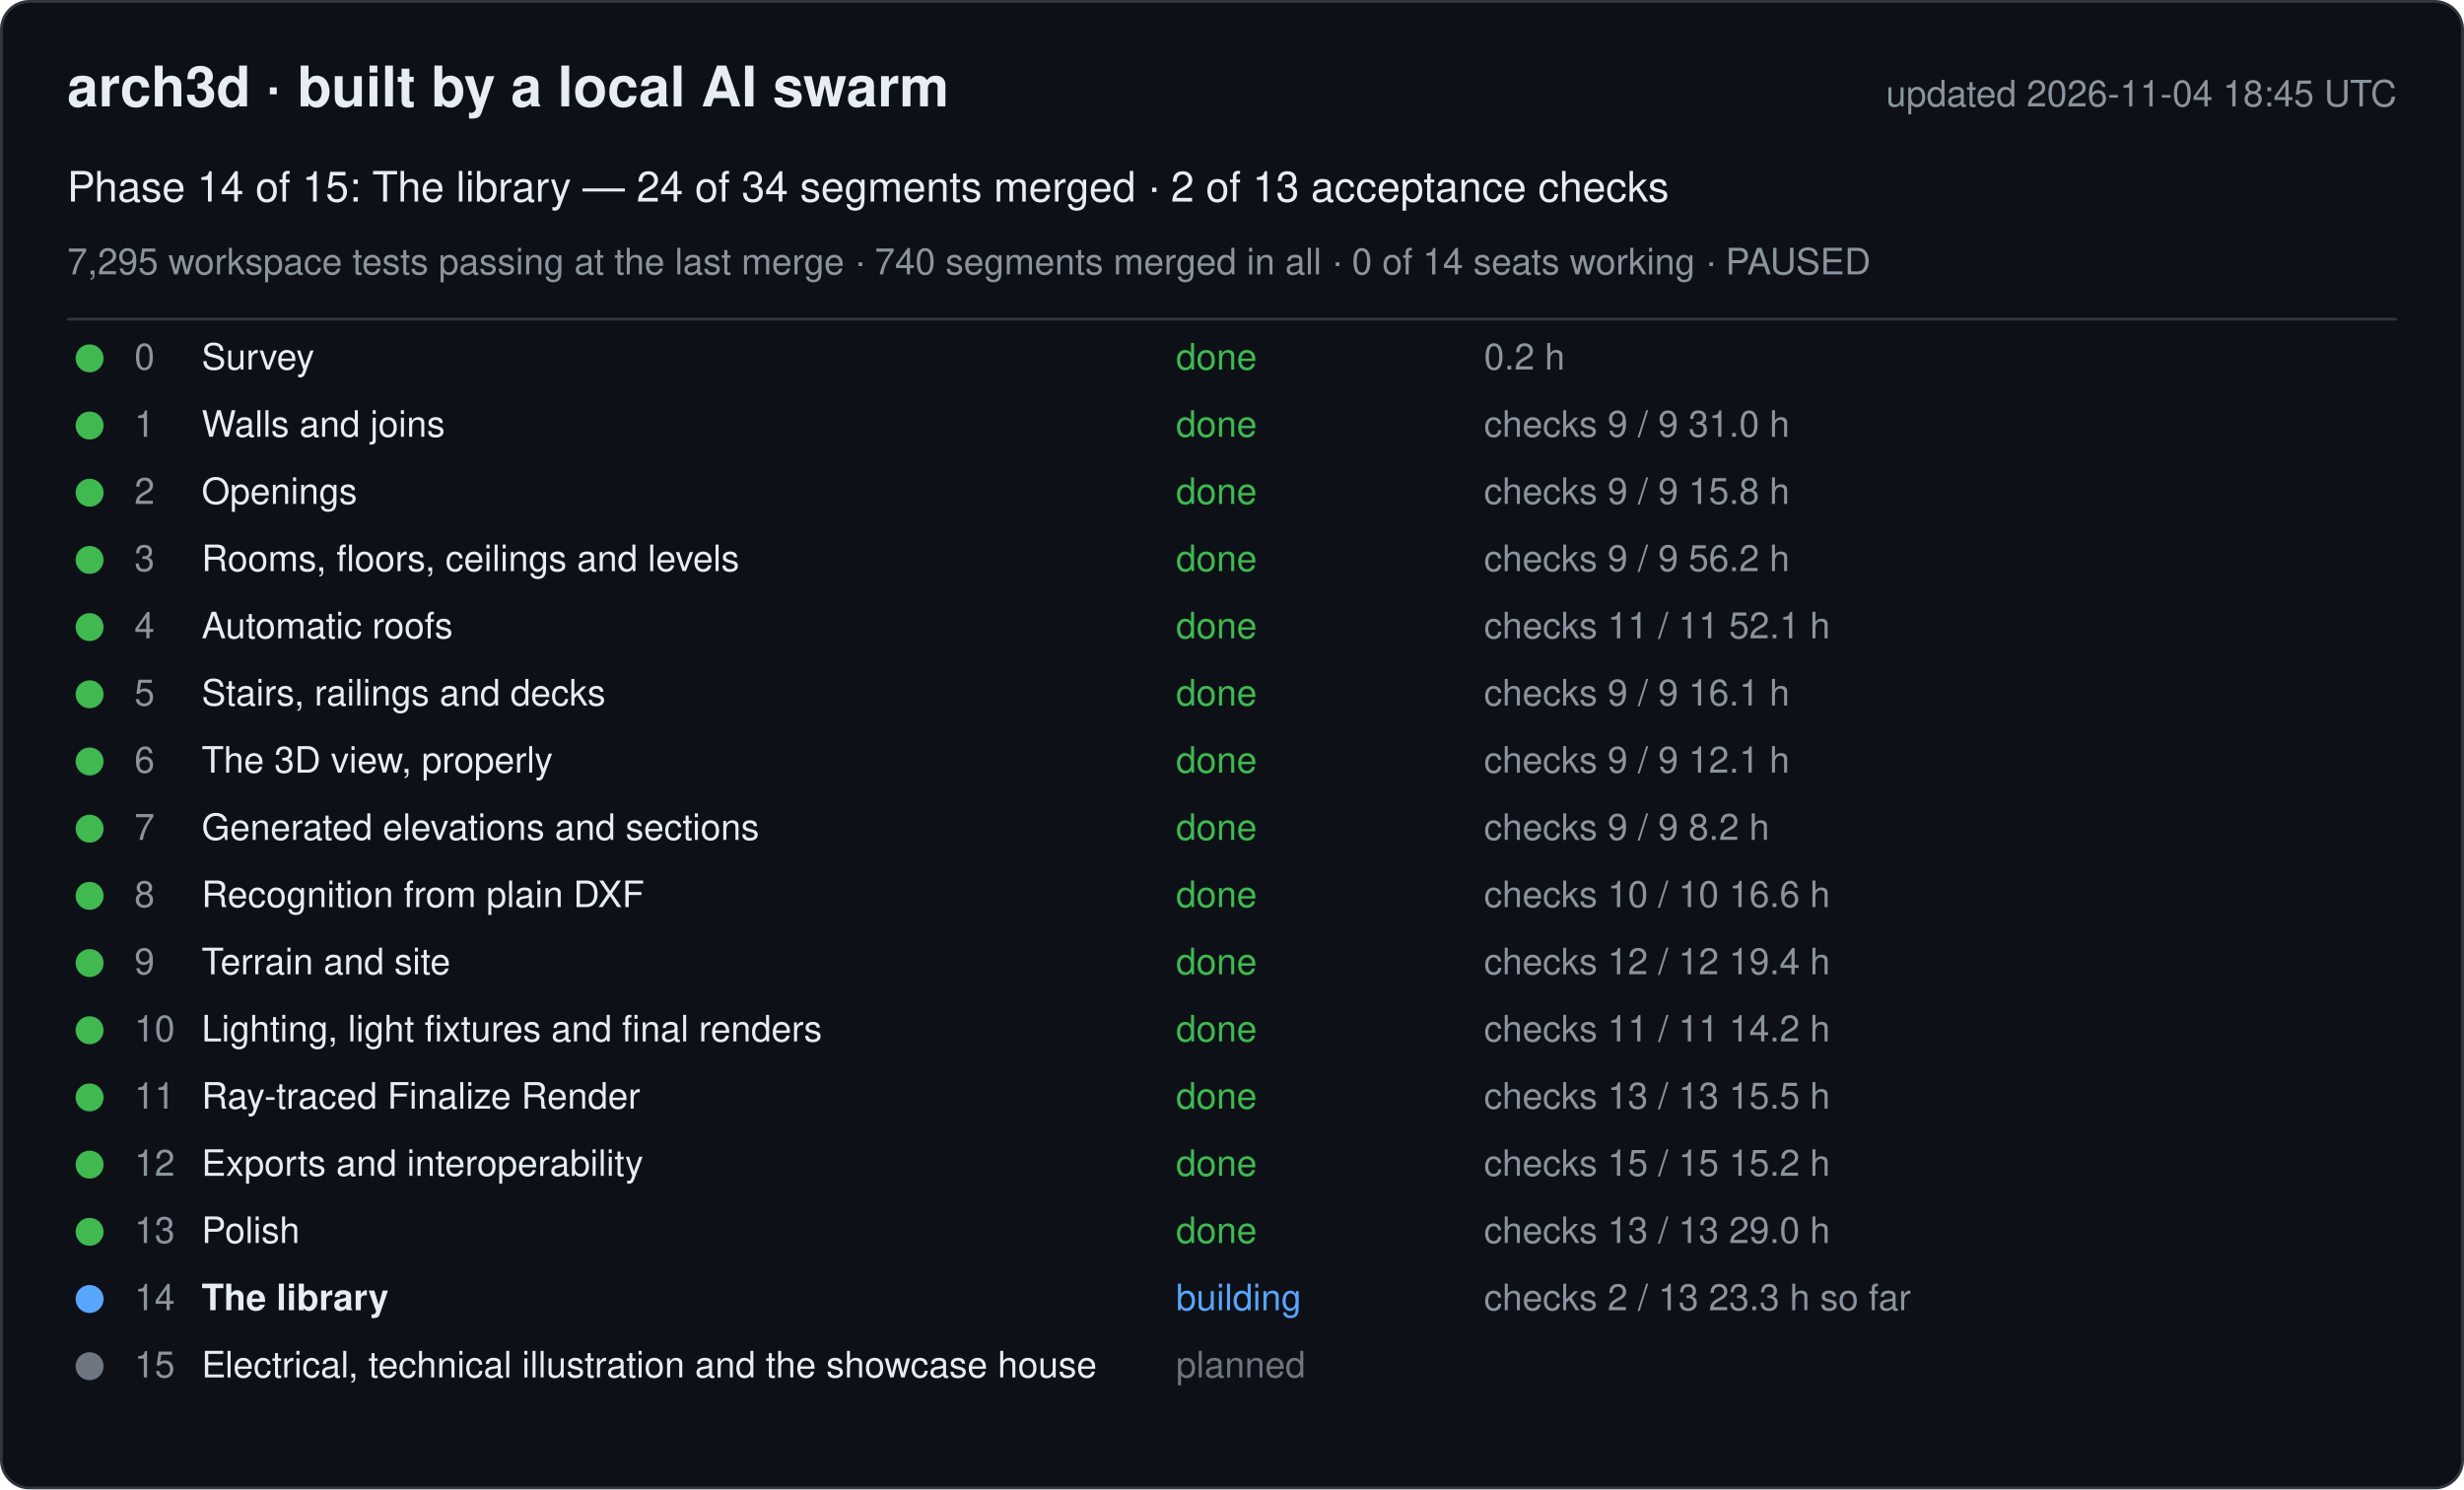
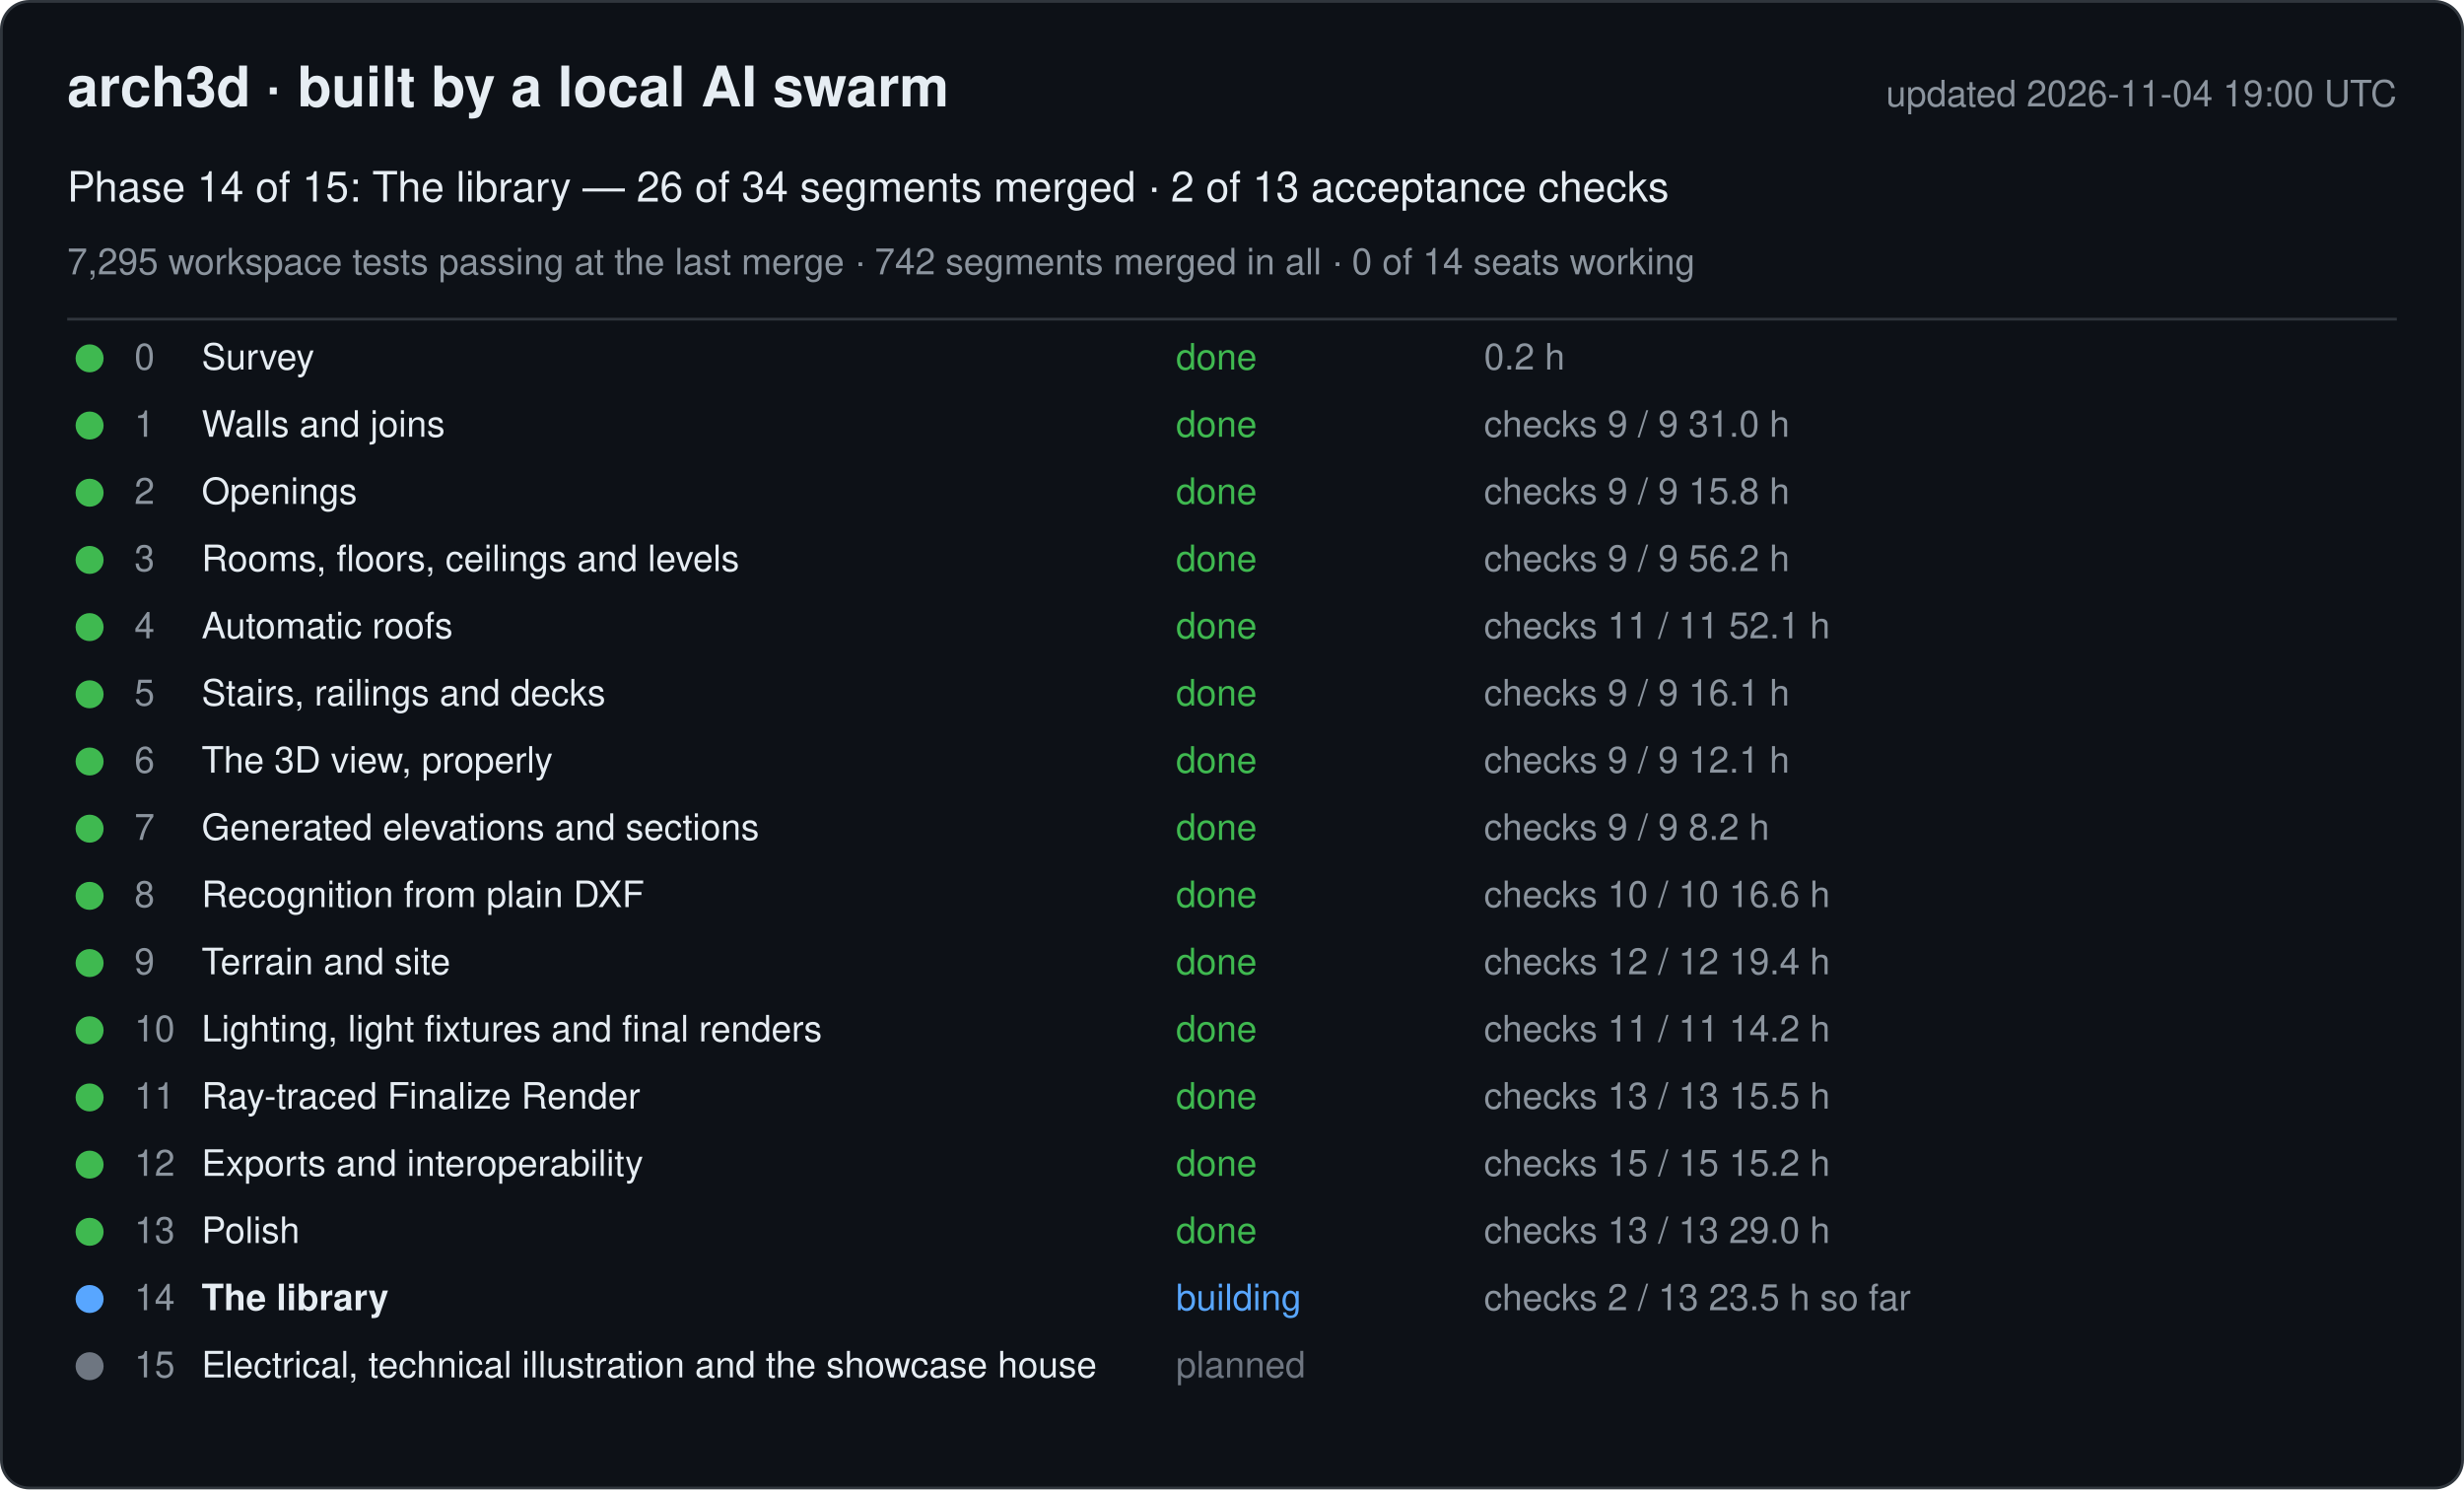
<svg xmlns="http://www.w3.org/2000/svg" width="880" height="532" viewBox="0 0 880 532" font-family="-apple-system, Segoe UI, Helvetica, Arial, sans-serif">
  <rect x="0.5" y="0.5" width="879" height="531" rx="10" fill="#0d1117" stroke="#30363d" />
  <text x="24" y="38" font-size="20" font-weight="600" fill="#e6edf3">arch3d · built by a local AI swarm</text>
-   <text x="856" y="38" font-size="13" fill="#8b949e" text-anchor="end">updated 2026-11-04 18:45 UTC</text>
-   <text x="24" y="72" font-size="15" fill="#e6edf3">Phase 14 of 15: The library — 24 of 34 segments merged · 2 of 13 acceptance checks</text>
-   <text x="24" y="98" font-size="13" fill="#8b949e">7,295 workspace tests passing at the last merge · 740 segments merged in all · 0 of 14 seats working · PAUSED</text>
+   <text x="856" y="38" font-size="13" fill="#8b949e" text-anchor="end">updated 2026-11-04 19:00 UTC</text>
+   <text x="24" y="72" font-size="15" fill="#e6edf3">Phase 14 of 15: The library — 26 of 34 segments merged · 2 of 13 acceptance checks</text>
+   <text x="24" y="98" font-size="13" fill="#8b949e">7,295 workspace tests passing at the last merge · 742 segments merged in all · 0 of 14 seats working</text>
  <line x1="24" y1="114" x2="856" y2="114" stroke="#30363d" />
  <g data-phase="0">
    <circle cx="32" cy="128" r="5" fill="#3fb950" />
    <text x="48" y="132" font-size="13" fill="#8b949e">0</text>
    <text x="72" y="132" font-size="13" fill="#e6edf3">Survey</text>
    <text x="420" y="132" font-size="13" fill="#3fb950">done</text>
    <text x="530" y="132" font-size="13" fill="#8b949e">0.2 h</text>
  </g>
  <g data-phase="1">
    <circle cx="32" cy="152" r="5" fill="#3fb950" />
    <text x="48" y="156" font-size="13" fill="#8b949e">1</text>
    <text x="72" y="156" font-size="13" fill="#e6edf3">Walls and joins</text>
    <text x="420" y="156" font-size="13" fill="#3fb950">done</text>
    <text x="530" y="156" font-size="13" fill="#8b949e">checks 9 / 9   31.0 h</text>
  </g>
  <g data-phase="2">
    <circle cx="32" cy="176" r="5" fill="#3fb950" />
    <text x="48" y="180" font-size="13" fill="#8b949e">2</text>
    <text x="72" y="180" font-size="13" fill="#e6edf3">Openings</text>
    <text x="420" y="180" font-size="13" fill="#3fb950">done</text>
    <text x="530" y="180" font-size="13" fill="#8b949e">checks 9 / 9   15.8 h</text>
  </g>
  <g data-phase="3">
    <circle cx="32" cy="200" r="5" fill="#3fb950" />
    <text x="48" y="204" font-size="13" fill="#8b949e">3</text>
    <text x="72" y="204" font-size="13" fill="#e6edf3">Rooms, floors, ceilings and levels</text>
    <text x="420" y="204" font-size="13" fill="#3fb950">done</text>
    <text x="530" y="204" font-size="13" fill="#8b949e">checks 9 / 9   56.2 h</text>
  </g>
  <g data-phase="4">
    <circle cx="32" cy="224" r="5" fill="#3fb950" />
    <text x="48" y="228" font-size="13" fill="#8b949e">4</text>
    <text x="72" y="228" font-size="13" fill="#e6edf3">Automatic roofs</text>
    <text x="420" y="228" font-size="13" fill="#3fb950">done</text>
    <text x="530" y="228" font-size="13" fill="#8b949e">checks 11 / 11   52.1 h</text>
  </g>
  <g data-phase="5">
    <circle cx="32" cy="248" r="5" fill="#3fb950" />
    <text x="48" y="252" font-size="13" fill="#8b949e">5</text>
    <text x="72" y="252" font-size="13" fill="#e6edf3">Stairs, railings and decks</text>
    <text x="420" y="252" font-size="13" fill="#3fb950">done</text>
    <text x="530" y="252" font-size="13" fill="#8b949e">checks 9 / 9   16.1 h</text>
  </g>
  <g data-phase="6">
    <circle cx="32" cy="272" r="5" fill="#3fb950" />
    <text x="48" y="276" font-size="13" fill="#8b949e">6</text>
    <text x="72" y="276" font-size="13" fill="#e6edf3">The 3D view, properly</text>
    <text x="420" y="276" font-size="13" fill="#3fb950">done</text>
    <text x="530" y="276" font-size="13" fill="#8b949e">checks 9 / 9   12.1 h</text>
  </g>
  <g data-phase="7">
    <circle cx="32" cy="296" r="5" fill="#3fb950" />
    <text x="48" y="300" font-size="13" fill="#8b949e">7</text>
    <text x="72" y="300" font-size="13" fill="#e6edf3">Generated elevations and sections</text>
    <text x="420" y="300" font-size="13" fill="#3fb950">done</text>
    <text x="530" y="300" font-size="13" fill="#8b949e">checks 9 / 9   8.2 h</text>
  </g>
  <g data-phase="8">
    <circle cx="32" cy="320" r="5" fill="#3fb950" />
    <text x="48" y="324" font-size="13" fill="#8b949e">8</text>
    <text x="72" y="324" font-size="13" fill="#e6edf3">Recognition from plain DXF</text>
    <text x="420" y="324" font-size="13" fill="#3fb950">done</text>
    <text x="530" y="324" font-size="13" fill="#8b949e">checks 10 / 10   16.6 h</text>
  </g>
  <g data-phase="9">
    <circle cx="32" cy="344" r="5" fill="#3fb950" />
    <text x="48" y="348" font-size="13" fill="#8b949e">9</text>
    <text x="72" y="348" font-size="13" fill="#e6edf3">Terrain and site</text>
    <text x="420" y="348" font-size="13" fill="#3fb950">done</text>
    <text x="530" y="348" font-size="13" fill="#8b949e">checks 12 / 12   19.4 h</text>
  </g>
  <g data-phase="10">
    <circle cx="32" cy="368" r="5" fill="#3fb950" />
    <text x="48" y="372" font-size="13" fill="#8b949e">10</text>
    <text x="72" y="372" font-size="13" fill="#e6edf3">Lighting, light fixtures and final renders</text>
    <text x="420" y="372" font-size="13" fill="#3fb950">done</text>
    <text x="530" y="372" font-size="13" fill="#8b949e">checks 11 / 11   14.2 h</text>
  </g>
  <g data-phase="11">
    <circle cx="32" cy="392" r="5" fill="#3fb950" />
    <text x="48" y="396" font-size="13" fill="#8b949e">11</text>
    <text x="72" y="396" font-size="13" fill="#e6edf3">Ray-traced Finalize Render</text>
    <text x="420" y="396" font-size="13" fill="#3fb950">done</text>
    <text x="530" y="396" font-size="13" fill="#8b949e">checks 13 / 13   15.5 h</text>
  </g>
  <g data-phase="12">
    <circle cx="32" cy="416" r="5" fill="#3fb950" />
    <text x="48" y="420" font-size="13" fill="#8b949e">12</text>
    <text x="72" y="420" font-size="13" fill="#e6edf3">Exports and interoperability</text>
    <text x="420" y="420" font-size="13" fill="#3fb950">done</text>
    <text x="530" y="420" font-size="13" fill="#8b949e">checks 15 / 15   15.2 h</text>
  </g>
  <g data-phase="13">
    <circle cx="32" cy="440" r="5" fill="#3fb950" />
    <text x="48" y="444" font-size="13" fill="#8b949e">13</text>
    <text x="72" y="444" font-size="13" fill="#e6edf3">Polish</text>
    <text x="420" y="444" font-size="13" fill="#3fb950">done</text>
    <text x="530" y="444" font-size="13" fill="#8b949e">checks 13 / 13   29.0 h</text>
  </g>
  <g data-phase="14">
    <circle cx="32" cy="464" r="5" fill="#58a6ff" />
    <text x="48" y="468" font-size="13" fill="#8b949e">14</text>
    <text x="72" y="468" font-size="13" fill="#e6edf3" font-weight="600">The library</text>
    <text x="420" y="468" font-size="13" fill="#58a6ff">building</text>
-     <text x="530" y="468" font-size="13" fill="#8b949e">checks 2 / 13   23.3 h so far</text>
+     <text x="530" y="468" font-size="13" fill="#8b949e">checks 2 / 13   23.5 h so far</text>
  </g>
  <g data-phase="15">
    <circle cx="32" cy="488" r="5" fill="#6e7681" />
    <text x="48" y="492" font-size="13" fill="#8b949e">15</text>
    <text x="72" y="492" font-size="13" fill="#e6edf3">Electrical, technical illustration and the showcase house</text>
    <text x="420" y="492" font-size="13" fill="#6e7681">planned</text>
    <text x="530" y="492" font-size="13" fill="#8b949e" />
  </g>
</svg>
